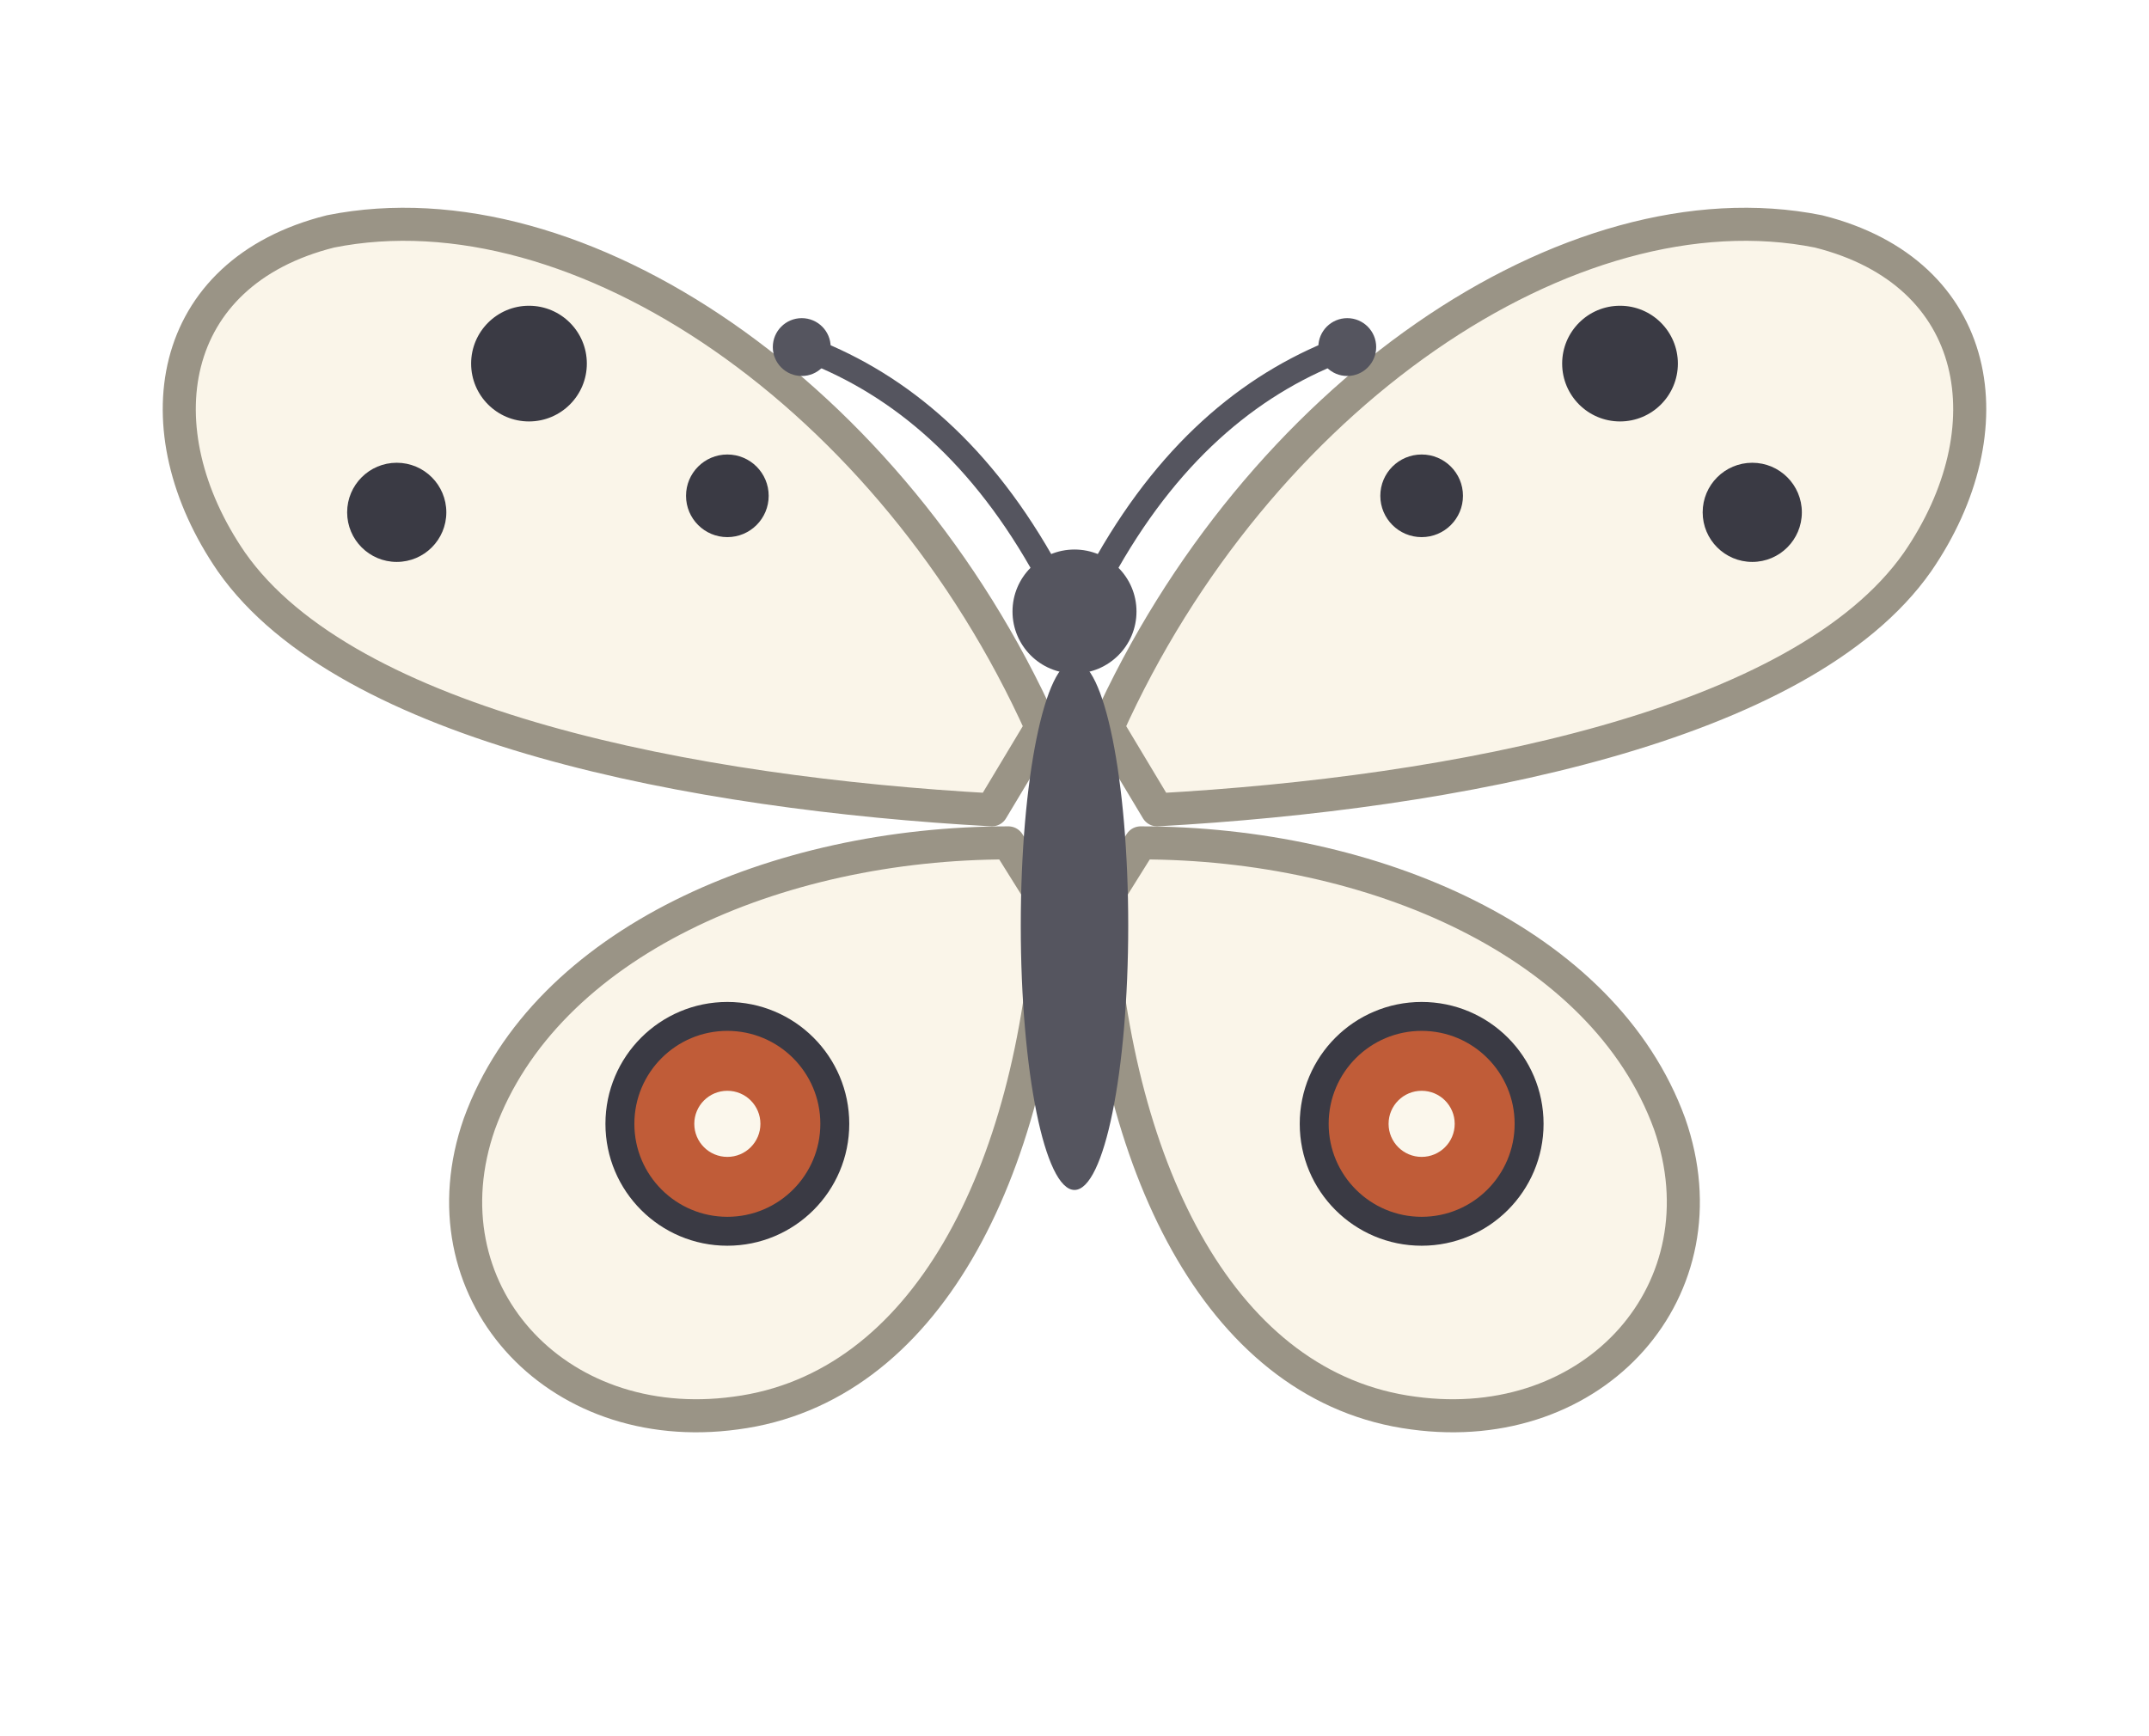
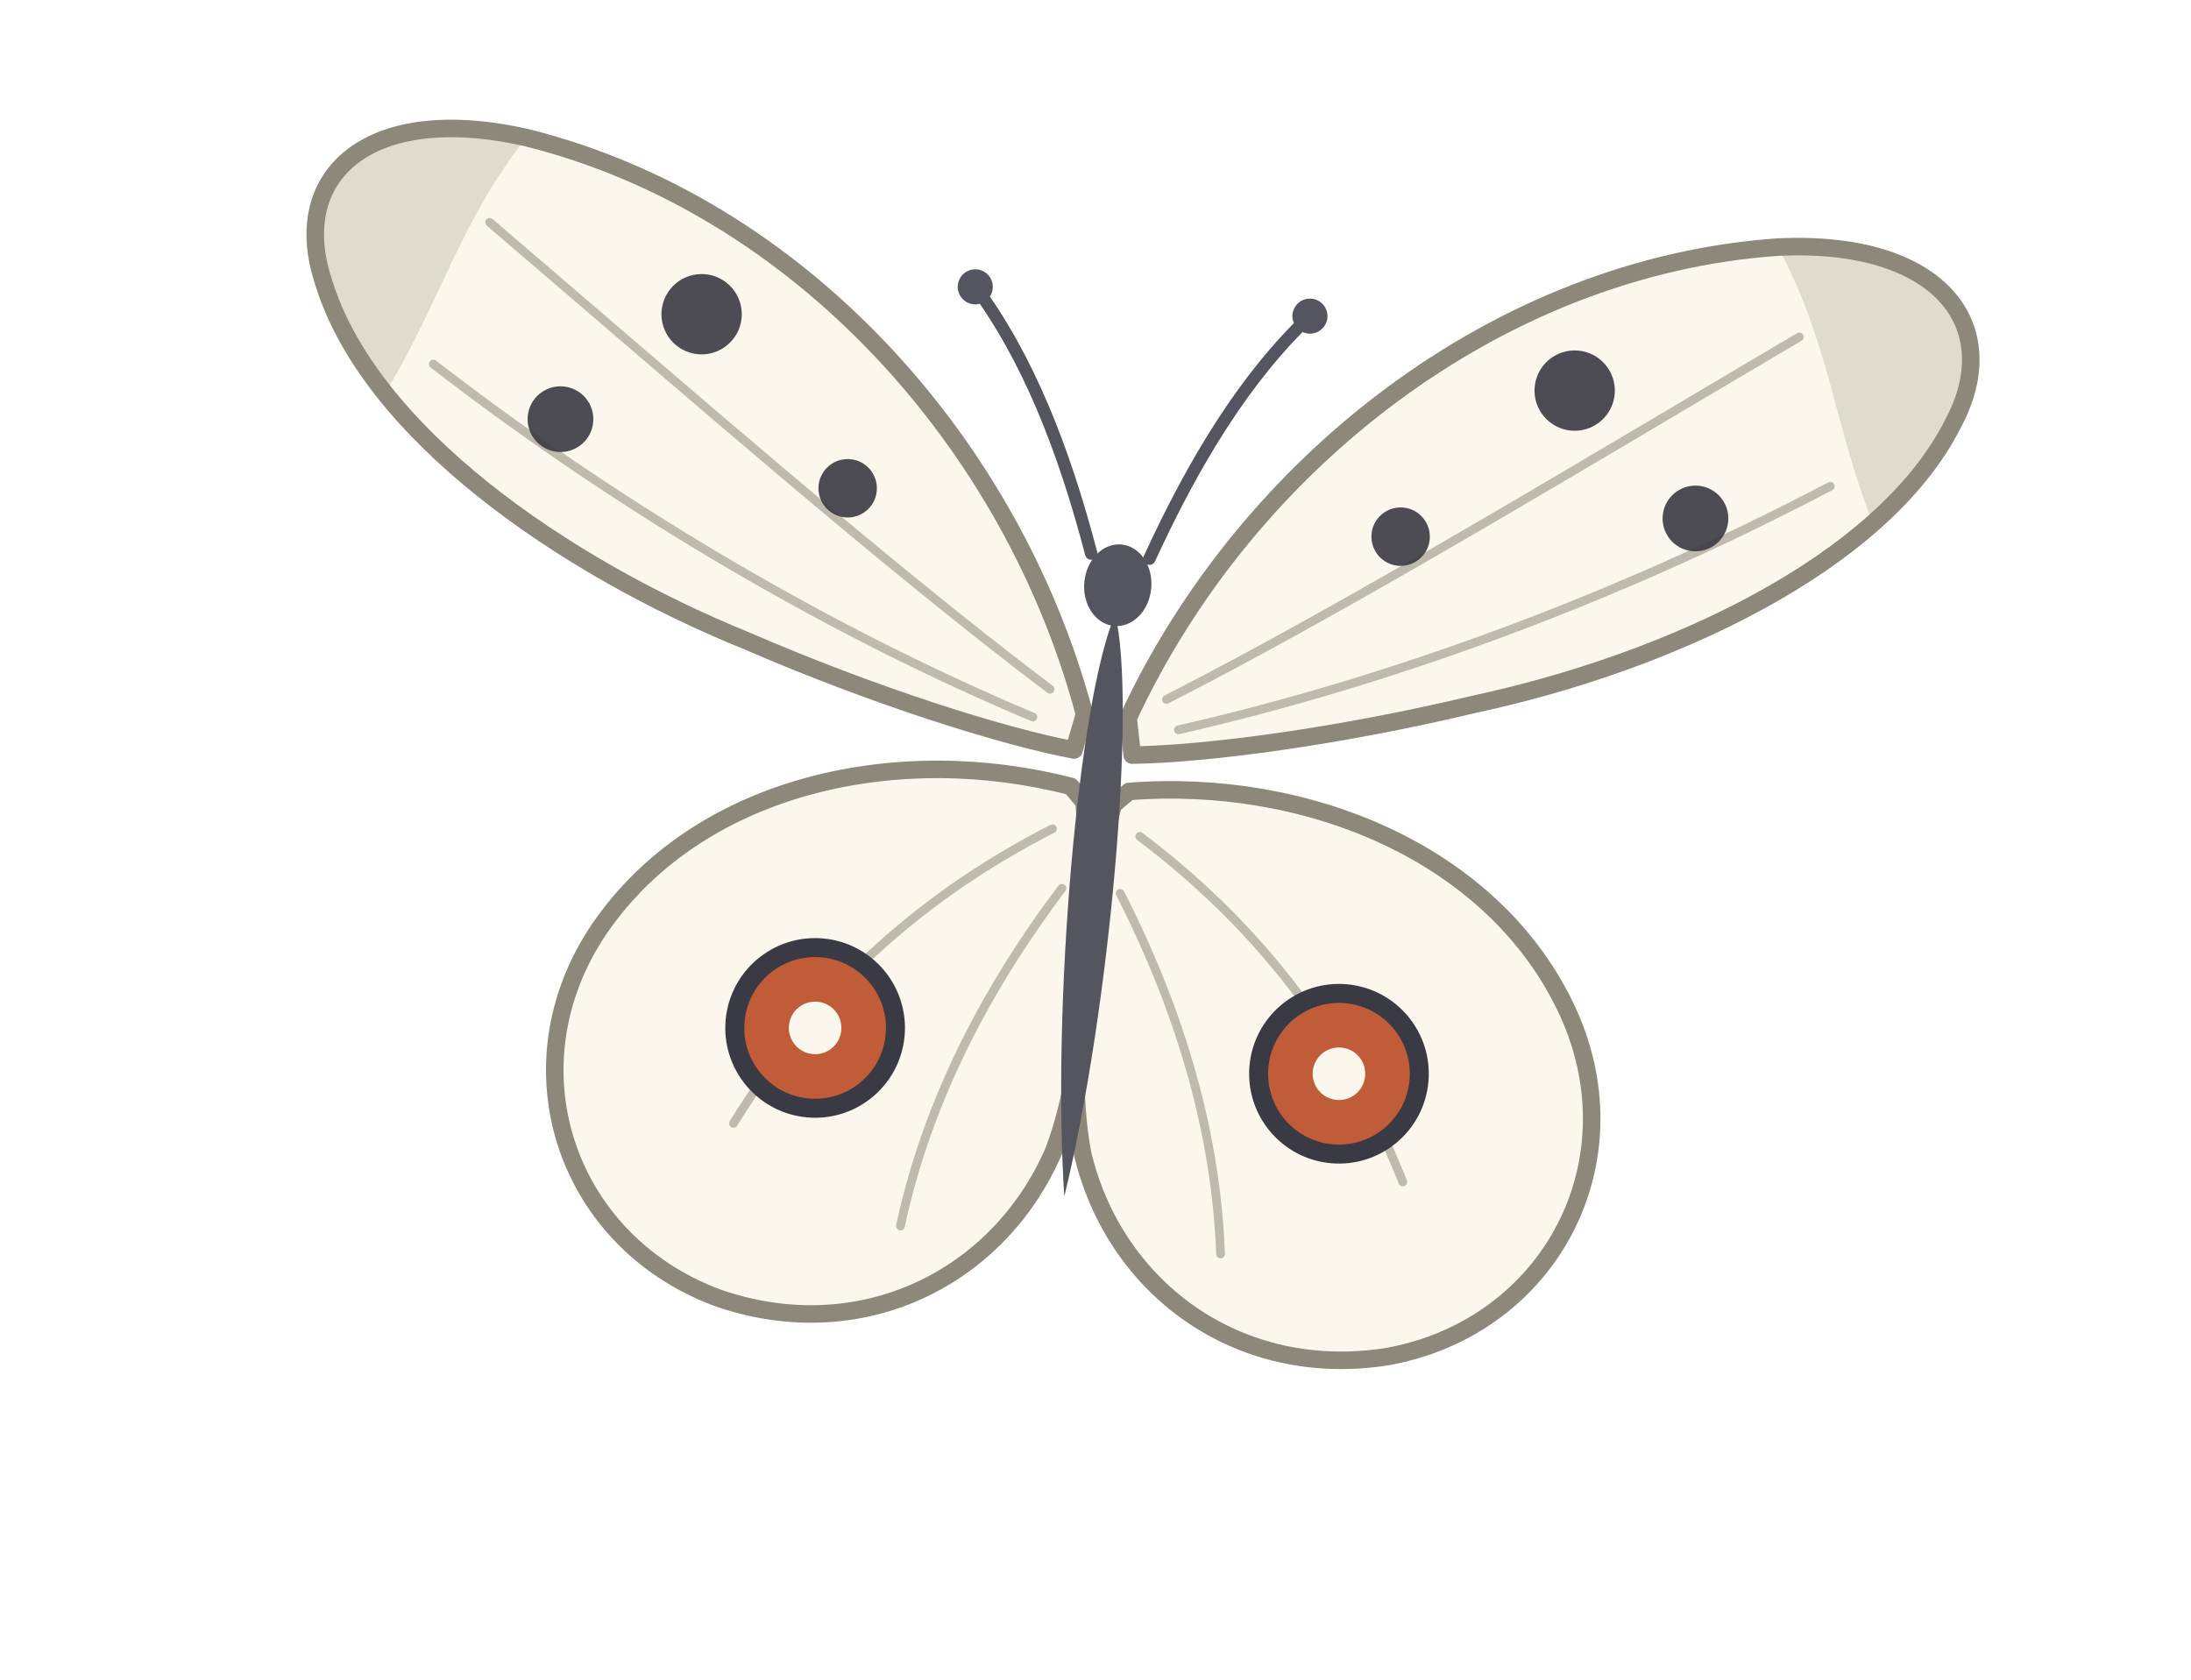
- <svg xmlns="http://www.w3.org/2000/svg" viewBox="0 0 260 210">
-   <g>
+ <svg xmlns="http://www.w3.org/2000/svg" viewBox="0 0 300 230">
+   <defs>
+     <path id="afw" d="M 153,98 C 166,62 198,32 236,26 C 258,23 268,34 262,48 C 254,68 226,84 200,92 C 182,98 164,102 154,103 Z" />
+     <path id="ahw" d="M 154,108 C 178,104 204,112 216,132 C 228,152 218,176 196,182 C 176,187 158,176 152,158 C 148,144 150,122 152,110 Z" />
+     <clipPath id="afwc">
+       <use href="#afw" />
+     </clipPath>
+     <clipPath id="ahwc">
+       <use href="#ahw" />
+     </clipPath>
+   </defs>
+   <g transform="rotate(5 150 115)">
    <g id="wr">
-       <path d="M 134,88 C 152,48 190,22 220,28 C 240,33 243,52 232,68 C 218,88 176,96 140,98 Z" fill="#FAF5E9" stroke="#9A9486" stroke-width="4" stroke-linejoin="round" />
-       <path d="M 138,102 C 166,102 194,114 202,136 C 209,156 193,174 171,171 C 148,168 135,142 133,110 Z" fill="#FAF5E9" stroke="#9A9486" stroke-width="4" stroke-linejoin="round" />
-       <circle cx="196" cy="44" r="7" fill="#3A3A44" />
-       <circle cx="212" cy="62" r="6" fill="#3A3A44" />
-       <circle cx="172" cy="60" r="5" fill="#3A3A44" />
-       <circle cx="172" cy="136" r="13" fill="#C05C38" stroke="#3A3A44" stroke-width="3.5" />
-       <circle cx="172" cy="136" r="4" fill="#FBF7EC" />
+       <use href="#afw" fill="#FBF7EC" stroke="#8E887A" stroke-width="2.4" stroke-linejoin="round" />
+       <g clip-path="url(#afwc)">
+         <path d="M 158,95 C 182,80 212,58 240,38 M 160,99 C 188,90 218,76 246,58" fill="none" stroke="#8E887A" stroke-width="1.2" stroke-linecap="round" opacity="0.55" />
+         <path d="M 236,26 C 258,23 268,34 262,48 C 260,53 256,58 252,62 C 246,50 244,38 236,26 Z" fill="#8E887A" fill-opacity="0.25" stroke="none" />
+       </g>
+       <circle cx="210" cy="48" r="5.5" fill="#3A3A44" opacity="0.9" />
+       <circle cx="228" cy="64" r="4.5" fill="#3A3A44" opacity="0.9" />
+       <circle cx="188" cy="70" r="4" fill="#3A3A44" opacity="0.9" />
+       <use href="#ahw" fill="#FBF7EC" stroke="#8E887A" stroke-width="2.4" stroke-linejoin="round" />
+       <g clip-path="url(#ahwc)">
+         <path d="M 156,114 C 172,124 186,138 196,158 M 154,122 C 164,138 170,154 172,170" fill="none" stroke="#8E887A" stroke-width="1.2" stroke-linecap="round" opacity="0.55" />
+       </g>
+       <circle cx="186" cy="144" r="11" fill="#C05C38" stroke="#3A3A44" stroke-width="2.6" />
+       <circle cx="186" cy="144" r="3.6" fill="#FBF7EC" />
    </g>
-     <use href="#wr" transform="translate(260,0) scale(-1,1)" />
-     <ellipse cx="130" cy="112" rx="6.5" ry="32" fill="#55555F" />
-     <circle cx="130" cy="74" r="7.5" fill="#55555F" />
-     <path d="M 126,68 C 118,54 108,46 97,42 M 134,68 C 142,54 152,46 163,42" fill="none" stroke="#55555F" stroke-width="3" stroke-linecap="round" />
-     <circle cx="97" cy="42" r="3.5" fill="#55555F" />
-     <circle cx="163" cy="42" r="3.5" fill="#55555F" />
+     <use href="#wr" transform="translate(300,0) scale(-1,1)" />
+     <path d="M 150,84 C 154,96 154,138 150,164 C 146,138 146,96 150,84 Z" fill="#55555F" />
+     <ellipse cx="150" cy="80" rx="4.6" ry="5.6" fill="#55555F" />
+     <path d="M 146,76 C 141,62 135,50 127,41 M 154,76 C 159,62 165,50 173,41" fill="none" stroke="#55555F" stroke-width="1.7" stroke-linecap="round" />
+     <circle cx="127" cy="41" r="2.4" fill="#55555F" />
+     <circle cx="173" cy="41" r="2.4" fill="#55555F" />
  </g>
</svg>
